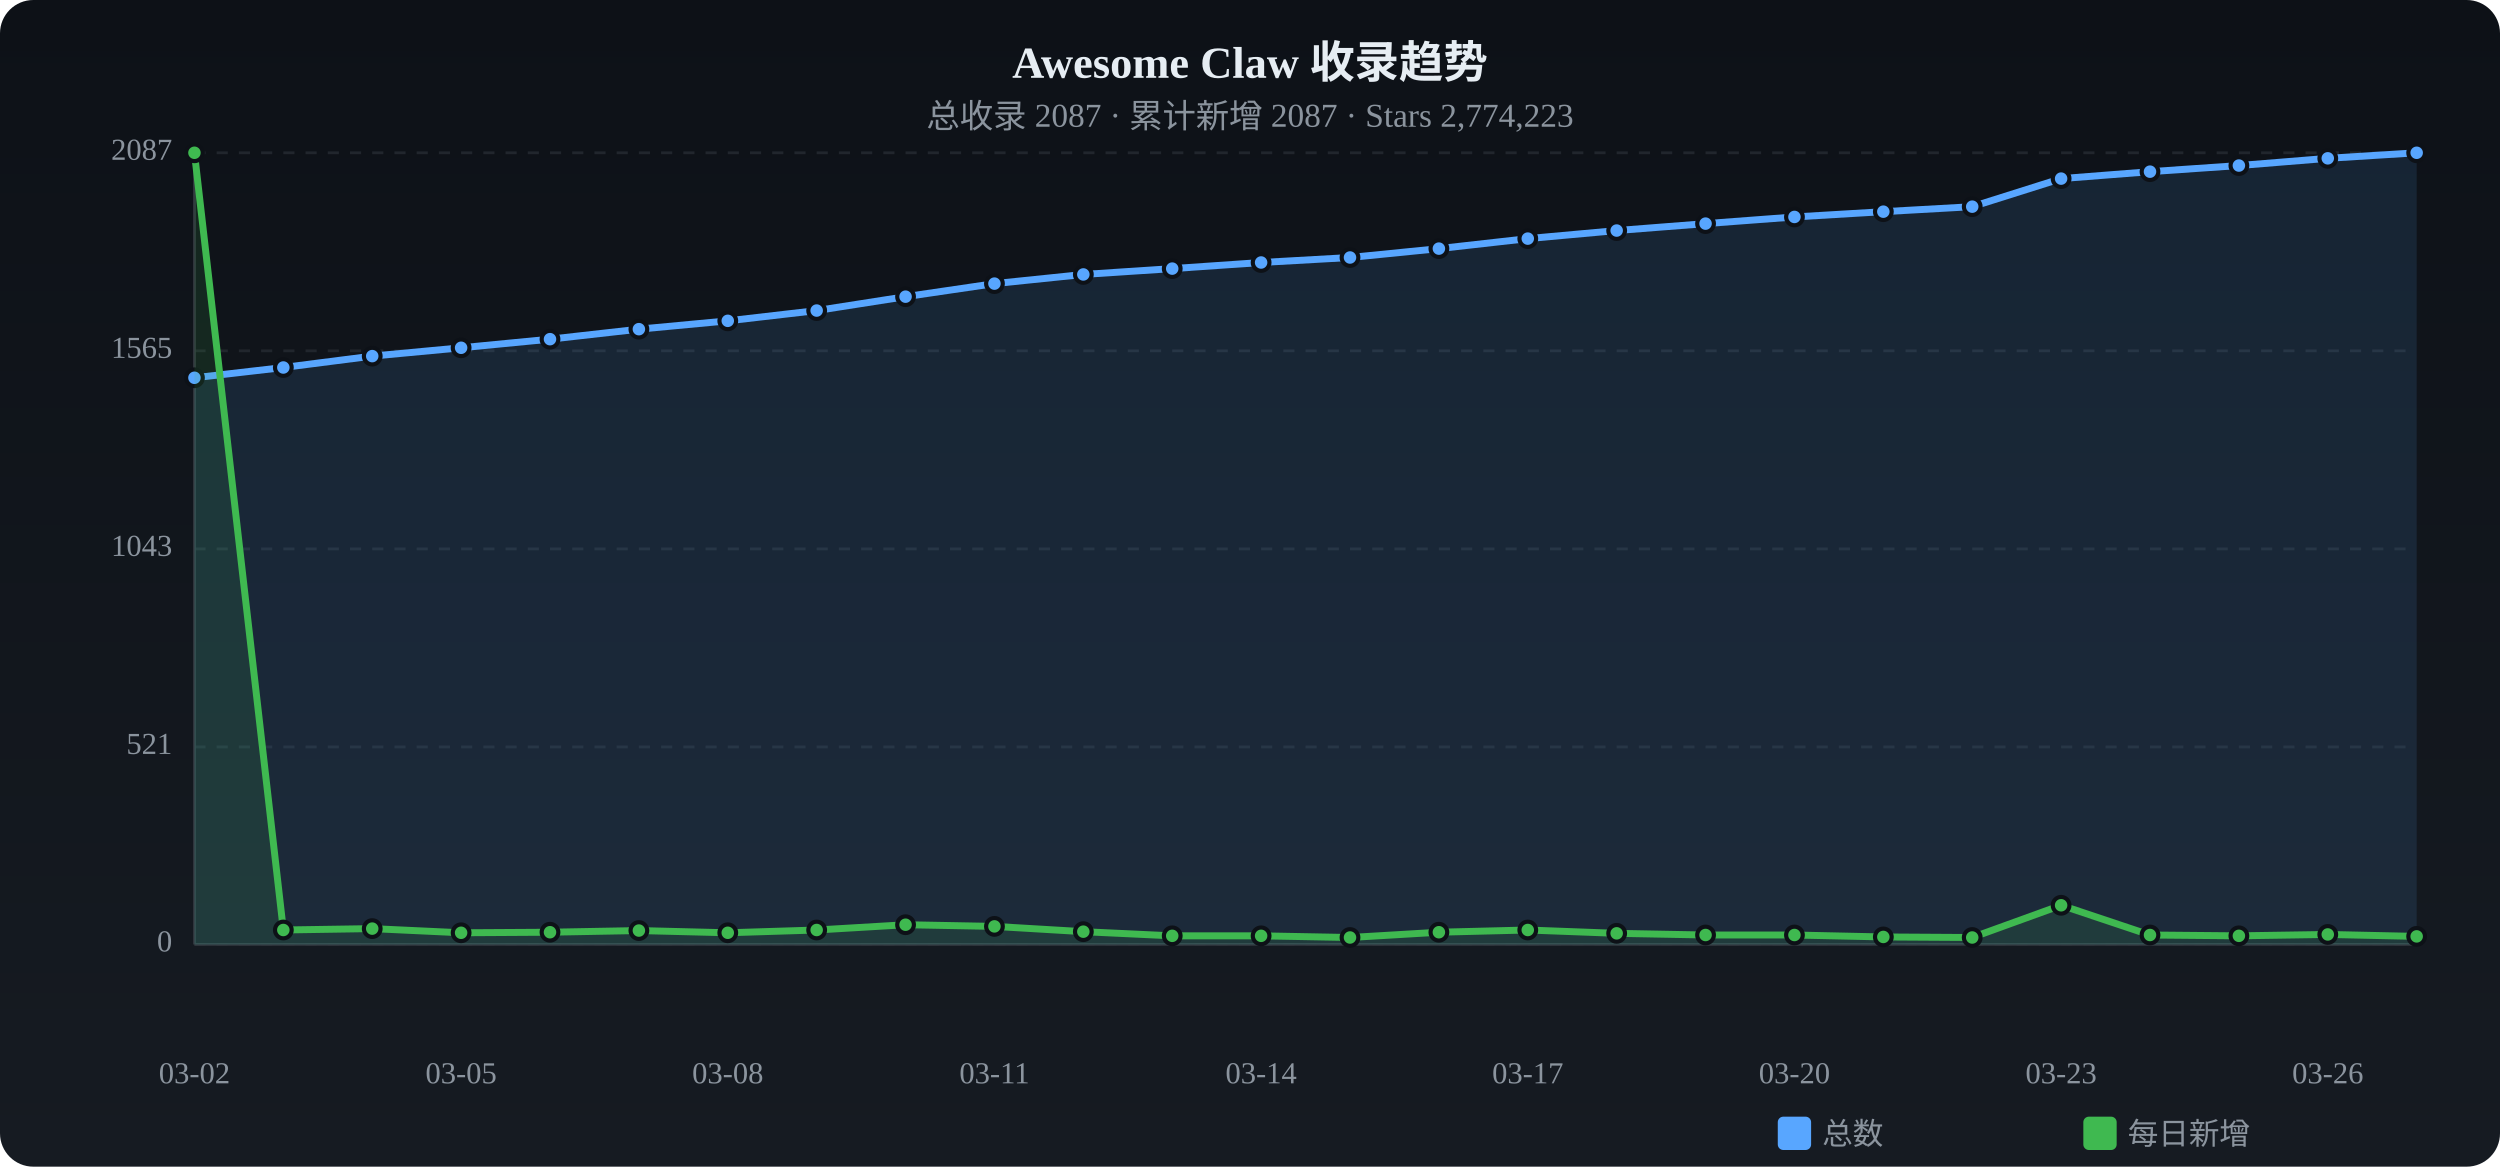
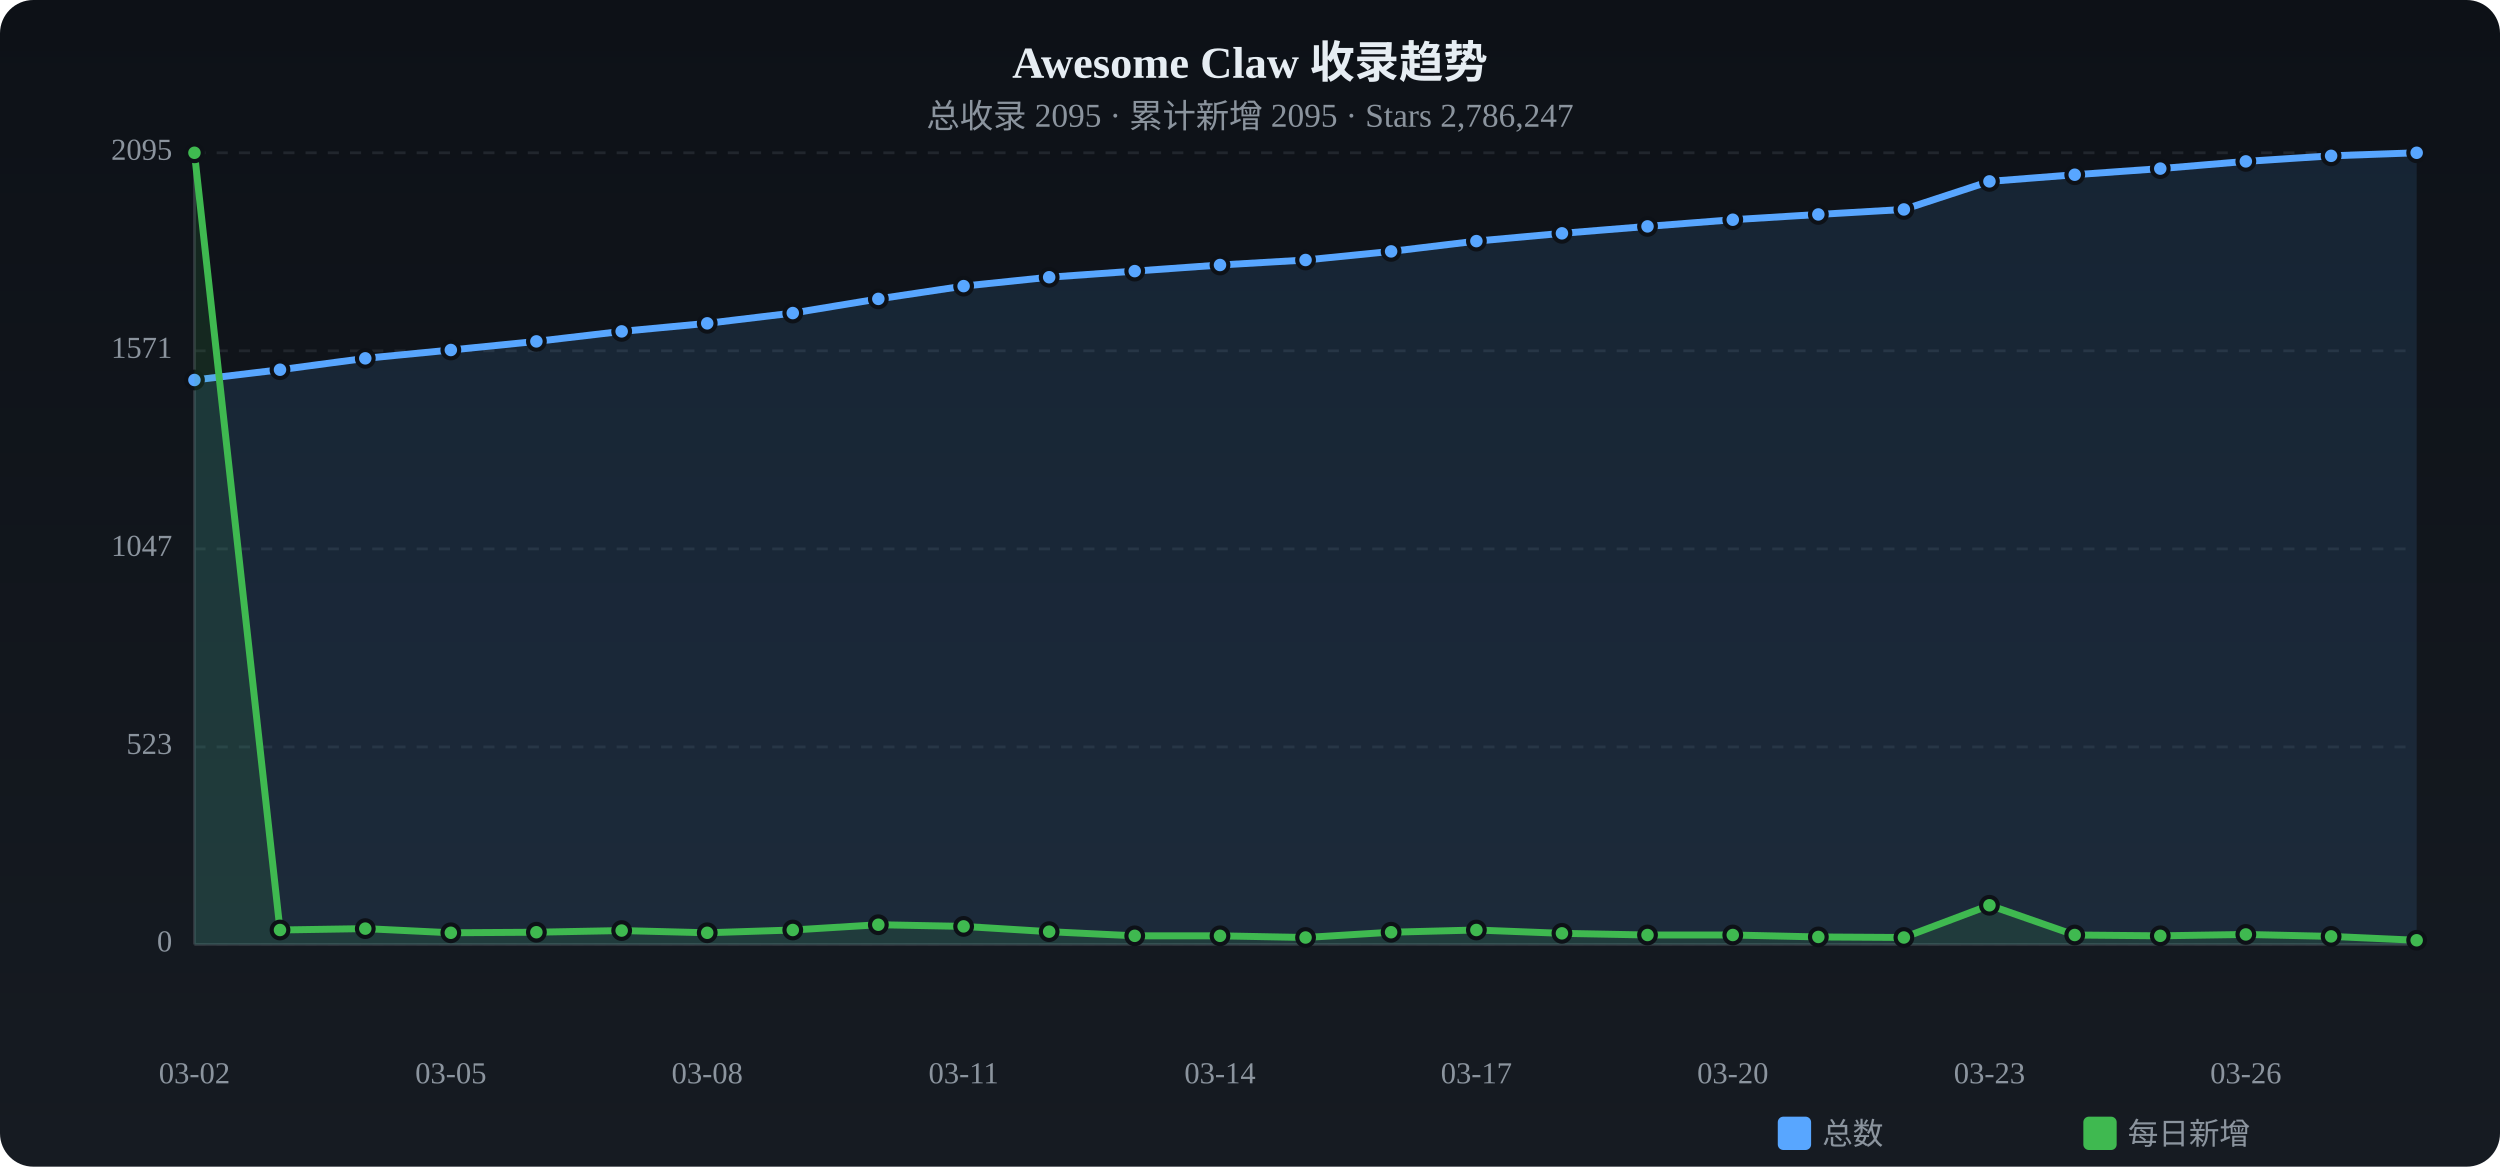
<svg xmlns="http://www.w3.org/2000/svg" viewBox="0 0 900 420" width="900" height="420">
  <defs>
    <linearGradient id="tbg" x1="0%" y1="0%" x2="0%" y2="100%">
      <stop offset="0%" stop-color="#0d1117" />
      <stop offset="100%" stop-color="#161b22" />
    </linearGradient>
  </defs>
  <rect width="900" height="420" rx="12" fill="url(#tbg)" />
  <text x="450.0" y="28" text-anchor="middle" fill="#e6edf3" font-size="16" font-weight="bold">Awesome Claw 收录趋势</text>
-   <text x="450.0" y="46" text-anchor="middle" fill="#8b949e" font-size="12">总收录 2087 · 累计新增 2087 · Stars 2,774,223</text>
+   <text x="450.0" y="46" text-anchor="middle" fill="#8b949e" font-size="12">总收录 2095 · 累计新增 2095 · Stars 2,786,247</text>
  <text x="62" y="340.0" text-anchor="end" fill="#8b949e" font-size="11" dominant-baseline="middle">0</text>
  <line x1="70" y1="340.0" x2="870" y2="340.0" stroke="#21262d" stroke-dasharray="4 4" />
-   <text x="62" y="268.9" text-anchor="end" fill="#8b949e" font-size="11" dominant-baseline="middle">521</text>
+   <text x="62" y="268.9" text-anchor="end" fill="#8b949e" font-size="11" dominant-baseline="middle">523</text>
  <line x1="70" y1="268.9" x2="870" y2="268.9" stroke="#21262d" stroke-dasharray="4 4" />
-   <text x="62" y="197.6" text-anchor="end" fill="#8b949e" font-size="11" dominant-baseline="middle">1043</text>
+   <text x="62" y="197.6" text-anchor="end" fill="#8b949e" font-size="11" dominant-baseline="middle">1047</text>
  <line x1="70" y1="197.6" x2="870" y2="197.6" stroke="#21262d" stroke-dasharray="4 4" />
-   <text x="62" y="126.3" text-anchor="end" fill="#8b949e" font-size="11" dominant-baseline="middle">1565</text>
+   <text x="62" y="126.3" text-anchor="end" fill="#8b949e" font-size="11" dominant-baseline="middle">1571</text>
  <line x1="70" y1="126.3" x2="870" y2="126.3" stroke="#21262d" stroke-dasharray="4 4" />
-   <text x="62" y="55.0" text-anchor="end" fill="#8b949e" font-size="11" dominant-baseline="middle">2087</text>
+   <text x="62" y="55.0" text-anchor="end" fill="#8b949e" font-size="11" dominant-baseline="middle">2095</text>
  <line x1="70" y1="55.0" x2="870" y2="55.0" stroke="#21262d" stroke-dasharray="4 4" />
  <line x1="70" y1="55" x2="70" y2="340" stroke="#30363d" />
  <line x1="70" y1="340" x2="870" y2="340" stroke="#30363d" />
-   <path d="M70.0,136.0 L102.0,132.3 L134.0,128.2 L166.0,125.2 L198.0,122.1 L230.0,118.5 L262.0,115.5 L294.0,111.8 L326.0,106.8 L358.0,102.1 L390.0,98.8 L422.0,96.7 L454.0,94.5 L486.0,92.7 L518.0,89.5 L550.0,85.9 L582.0,83.0 L614.0,80.5 L646.0,78.1 L678.0,76.2 L710.0,74.4 L742.0,64.3 L774.0,61.8 L806.0,59.6 L838.0,57.0 L870.0,55.0 L870.0,340 L70.0,340 Z" fill="#58a6ff" opacity="0.12" />
-   <polyline points="70.0,136.0 102.0,132.3 134.0,128.2 166.0,125.2 198.0,122.1 230.0,118.5 262.0,115.5 294.0,111.8 326.0,106.8 358.0,102.1 390.0,98.8 422.0,96.7 454.0,94.5 486.0,92.7 518.0,89.5 550.0,85.9 582.0,83.0 614.0,80.5 646.0,78.1 678.0,76.2 710.0,74.4 742.0,64.3 774.0,61.8 806.0,59.6 838.0,57.0 870.0,55.0" fill="none" stroke="#58a6ff" stroke-width="2.5" stroke-linecap="round" stroke-linejoin="round" />
-   <circle cx="70.0" cy="136.0" r="3" fill="#58a6ff" stroke="#0d1117" stroke-width="1.5" />
-   <circle cx="102.0" cy="132.3" r="3" fill="#58a6ff" stroke="#0d1117" stroke-width="1.5" />
-   <circle cx="134.0" cy="128.2" r="3" fill="#58a6ff" stroke="#0d1117" stroke-width="1.5" />
-   <circle cx="166.0" cy="125.2" r="3" fill="#58a6ff" stroke="#0d1117" stroke-width="1.5" />
-   <circle cx="198.0" cy="122.1" r="3" fill="#58a6ff" stroke="#0d1117" stroke-width="1.5" />
-   <circle cx="230.0" cy="118.5" r="3" fill="#58a6ff" stroke="#0d1117" stroke-width="1.5" />
-   <circle cx="262.0" cy="115.5" r="3" fill="#58a6ff" stroke="#0d1117" stroke-width="1.5" />
-   <circle cx="294.0" cy="111.8" r="3" fill="#58a6ff" stroke="#0d1117" stroke-width="1.5" />
-   <circle cx="326.0" cy="106.8" r="3" fill="#58a6ff" stroke="#0d1117" stroke-width="1.5" />
-   <circle cx="358.0" cy="102.1" r="3" fill="#58a6ff" stroke="#0d1117" stroke-width="1.5" />
-   <circle cx="390.0" cy="98.8" r="3" fill="#58a6ff" stroke="#0d1117" stroke-width="1.5" />
-   <circle cx="422.0" cy="96.7" r="3" fill="#58a6ff" stroke="#0d1117" stroke-width="1.5" />
-   <circle cx="454.0" cy="94.5" r="3" fill="#58a6ff" stroke="#0d1117" stroke-width="1.5" />
-   <circle cx="486.0" cy="92.7" r="3" fill="#58a6ff" stroke="#0d1117" stroke-width="1.5" />
-   <circle cx="518.0" cy="89.5" r="3" fill="#58a6ff" stroke="#0d1117" stroke-width="1.5" />
-   <circle cx="550.0" cy="85.9" r="3" fill="#58a6ff" stroke="#0d1117" stroke-width="1.5" />
-   <circle cx="582.0" cy="83.0" r="3" fill="#58a6ff" stroke="#0d1117" stroke-width="1.5" />
-   <circle cx="614.0" cy="80.5" r="3" fill="#58a6ff" stroke="#0d1117" stroke-width="1.5" />
-   <circle cx="646.0" cy="78.1" r="3" fill="#58a6ff" stroke="#0d1117" stroke-width="1.5" />
-   <circle cx="678.0" cy="76.2" r="3" fill="#58a6ff" stroke="#0d1117" stroke-width="1.5" />
-   <circle cx="710.0" cy="74.4" r="3" fill="#58a6ff" stroke="#0d1117" stroke-width="1.5" />
-   <circle cx="742.0" cy="64.3" r="3" fill="#58a6ff" stroke="#0d1117" stroke-width="1.5" />
-   <circle cx="774.0" cy="61.8" r="3" fill="#58a6ff" stroke="#0d1117" stroke-width="1.5" />
-   <circle cx="806.0" cy="59.6" r="3" fill="#58a6ff" stroke="#0d1117" stroke-width="1.5" />
-   <circle cx="838.0" cy="57.0" r="3" fill="#58a6ff" stroke="#0d1117" stroke-width="1.5" />
+   <path d="M70.0,136.8 L100.8,133.1 L131.5,129.0 L162.3,126.0 L193.1,122.9 L223.8,119.3 L254.6,116.4 L285.4,112.7 L316.2,107.6 L346.9,103.0 L377.7,99.8 L408.5,97.6 L439.2,95.4 L470.0,93.6 L500.8,90.5 L531.5,86.8 L562.3,84.0 L593.1,81.5 L623.8,79.1 L654.6,77.2 L685.4,75.4 L716.2,65.3 L746.9,62.9 L777.7,60.7 L808.5,58.1 L839.2,56.1 L870.0,55.0 L870.0,340 L70.0,340 Z" fill="#58a6ff" opacity="0.12" />
+   <polyline points="70.0,136.8 100.8,133.1 131.5,129.0 162.3,126.0 193.1,122.9 223.8,119.3 254.6,116.4 285.4,112.7 316.2,107.6 346.9,103.0 377.7,99.8 408.5,97.6 439.2,95.4 470.0,93.6 500.8,90.5 531.5,86.8 562.3,84.0 593.1,81.5 623.8,79.1 654.6,77.2 685.4,75.4 716.2,65.3 746.9,62.9 777.7,60.7 808.5,58.1 839.2,56.1 870.0,55.0" fill="none" stroke="#58a6ff" stroke-width="2.5" stroke-linecap="round" stroke-linejoin="round" />
+   <circle cx="70.0" cy="136.8" r="3" fill="#58a6ff" stroke="#0d1117" stroke-width="1.5" />
+   <circle cx="100.8" cy="133.1" r="3" fill="#58a6ff" stroke="#0d1117" stroke-width="1.5" />
+   <circle cx="131.5" cy="129.0" r="3" fill="#58a6ff" stroke="#0d1117" stroke-width="1.5" />
+   <circle cx="162.3" cy="126.0" r="3" fill="#58a6ff" stroke="#0d1117" stroke-width="1.5" />
+   <circle cx="193.1" cy="122.9" r="3" fill="#58a6ff" stroke="#0d1117" stroke-width="1.5" />
+   <circle cx="223.8" cy="119.3" r="3" fill="#58a6ff" stroke="#0d1117" stroke-width="1.5" />
+   <circle cx="254.6" cy="116.4" r="3" fill="#58a6ff" stroke="#0d1117" stroke-width="1.5" />
+   <circle cx="285.4" cy="112.7" r="3" fill="#58a6ff" stroke="#0d1117" stroke-width="1.5" />
+   <circle cx="316.2" cy="107.6" r="3" fill="#58a6ff" stroke="#0d1117" stroke-width="1.5" />
+   <circle cx="346.9" cy="103.0" r="3" fill="#58a6ff" stroke="#0d1117" stroke-width="1.5" />
+   <circle cx="377.7" cy="99.8" r="3" fill="#58a6ff" stroke="#0d1117" stroke-width="1.5" />
+   <circle cx="408.5" cy="97.6" r="3" fill="#58a6ff" stroke="#0d1117" stroke-width="1.5" />
+   <circle cx="439.2" cy="95.4" r="3" fill="#58a6ff" stroke="#0d1117" stroke-width="1.5" />
+   <circle cx="470.0" cy="93.6" r="3" fill="#58a6ff" stroke="#0d1117" stroke-width="1.5" />
+   <circle cx="500.8" cy="90.5" r="3" fill="#58a6ff" stroke="#0d1117" stroke-width="1.5" />
+   <circle cx="531.5" cy="86.8" r="3" fill="#58a6ff" stroke="#0d1117" stroke-width="1.5" />
+   <circle cx="562.3" cy="84.0" r="3" fill="#58a6ff" stroke="#0d1117" stroke-width="1.5" />
+   <circle cx="593.1" cy="81.5" r="3" fill="#58a6ff" stroke="#0d1117" stroke-width="1.5" />
+   <circle cx="623.8" cy="79.1" r="3" fill="#58a6ff" stroke="#0d1117" stroke-width="1.5" />
+   <circle cx="654.6" cy="77.2" r="3" fill="#58a6ff" stroke="#0d1117" stroke-width="1.5" />
+   <circle cx="685.4" cy="75.4" r="3" fill="#58a6ff" stroke="#0d1117" stroke-width="1.5" />
+   <circle cx="716.2" cy="65.3" r="3" fill="#58a6ff" stroke="#0d1117" stroke-width="1.5" />
+   <circle cx="746.9" cy="62.9" r="3" fill="#58a6ff" stroke="#0d1117" stroke-width="1.5" />
+   <circle cx="777.7" cy="60.7" r="3" fill="#58a6ff" stroke="#0d1117" stroke-width="1.5" />
+   <circle cx="808.5" cy="58.1" r="3" fill="#58a6ff" stroke="#0d1117" stroke-width="1.5" />
+   <circle cx="839.2" cy="56.1" r="3" fill="#58a6ff" stroke="#0d1117" stroke-width="1.5" />
  <circle cx="870.0" cy="55.0" r="3" fill="#58a6ff" stroke="#0d1117" stroke-width="1.5" />
-   <path d="M70.0,55.0 L102.0,334.8 L134.0,334.3 L166.0,335.8 L198.0,335.6 L230.0,335.0 L262.0,335.8 L294.0,334.8 L326.0,332.9 L358.0,333.5 L390.0,335.4 L422.0,336.9 L454.0,336.9 L486.0,337.5 L518.0,335.6 L550.0,334.8 L582.0,336.0 L614.0,336.6 L646.0,336.6 L678.0,337.3 L710.0,337.5 L742.0,325.9 L774.0,336.6 L806.0,336.9 L838.0,336.4 L870.0,337.1 L870.0,340 L70.0,340 Z" fill="#3fb950" opacity="0.12" />
-   <polyline points="70.0,55.0 102.0,334.8 134.0,334.3 166.0,335.8 198.0,335.6 230.0,335.0 262.0,335.8 294.0,334.8 326.0,332.9 358.0,333.5 390.0,335.4 422.0,336.9 454.0,336.9 486.0,337.5 518.0,335.6 550.0,334.8 582.0,336.0 614.0,336.6 646.0,336.6 678.0,337.3 710.0,337.5 742.0,325.9 774.0,336.6 806.0,336.9 838.0,336.4 870.0,337.1" fill="none" stroke="#3fb950" stroke-width="2.5" stroke-linecap="round" stroke-linejoin="round" />
+   <path d="M70.0,55.0 L100.8,334.8 L131.5,334.3 L162.3,335.8 L193.1,335.6 L223.8,335.0 L254.6,335.8 L285.4,334.8 L316.2,332.9 L346.9,333.5 L377.7,335.4 L408.5,336.9 L439.2,336.9 L470.0,337.5 L500.8,335.6 L531.5,334.8 L562.3,336.0 L593.1,336.6 L623.8,336.6 L654.6,337.3 L685.4,337.5 L716.2,325.9 L746.9,336.6 L777.7,336.9 L808.5,336.4 L839.2,337.1 L870.0,338.5 L870.0,340 L70.0,340 Z" fill="#3fb950" opacity="0.12" />
+   <polyline points="70.0,55.0 100.8,334.8 131.5,334.3 162.3,335.8 193.1,335.6 223.8,335.0 254.6,335.8 285.4,334.8 316.2,332.9 346.9,333.5 377.7,335.4 408.5,336.9 439.2,336.9 470.0,337.5 500.8,335.6 531.5,334.8 562.3,336.0 593.1,336.6 623.8,336.6 654.6,337.3 685.4,337.5 716.2,325.9 746.9,336.6 777.7,336.9 808.5,336.4 839.2,337.1 870.0,338.5" fill="none" stroke="#3fb950" stroke-width="2.5" stroke-linecap="round" stroke-linejoin="round" />
  <circle cx="70.0" cy="55.0" r="3" fill="#3fb950" stroke="#0d1117" stroke-width="1.5" />
-   <circle cx="102.0" cy="334.8" r="3" fill="#3fb950" stroke="#0d1117" stroke-width="1.5" />
-   <circle cx="134.0" cy="334.3" r="3" fill="#3fb950" stroke="#0d1117" stroke-width="1.5" />
-   <circle cx="166.0" cy="335.8" r="3" fill="#3fb950" stroke="#0d1117" stroke-width="1.5" />
-   <circle cx="198.0" cy="335.6" r="3" fill="#3fb950" stroke="#0d1117" stroke-width="1.5" />
-   <circle cx="230.0" cy="335.0" r="3" fill="#3fb950" stroke="#0d1117" stroke-width="1.5" />
-   <circle cx="262.0" cy="335.8" r="3" fill="#3fb950" stroke="#0d1117" stroke-width="1.5" />
-   <circle cx="294.0" cy="334.8" r="3" fill="#3fb950" stroke="#0d1117" stroke-width="1.5" />
-   <circle cx="326.0" cy="332.9" r="3" fill="#3fb950" stroke="#0d1117" stroke-width="1.5" />
-   <circle cx="358.0" cy="333.5" r="3" fill="#3fb950" stroke="#0d1117" stroke-width="1.5" />
-   <circle cx="390.0" cy="335.4" r="3" fill="#3fb950" stroke="#0d1117" stroke-width="1.5" />
-   <circle cx="422.0" cy="336.9" r="3" fill="#3fb950" stroke="#0d1117" stroke-width="1.5" />
-   <circle cx="454.0" cy="336.9" r="3" fill="#3fb950" stroke="#0d1117" stroke-width="1.5" />
-   <circle cx="486.0" cy="337.5" r="3" fill="#3fb950" stroke="#0d1117" stroke-width="1.5" />
-   <circle cx="518.0" cy="335.6" r="3" fill="#3fb950" stroke="#0d1117" stroke-width="1.5" />
-   <circle cx="550.0" cy="334.8" r="3" fill="#3fb950" stroke="#0d1117" stroke-width="1.5" />
-   <circle cx="582.0" cy="336.0" r="3" fill="#3fb950" stroke="#0d1117" stroke-width="1.5" />
-   <circle cx="614.0" cy="336.6" r="3" fill="#3fb950" stroke="#0d1117" stroke-width="1.5" />
-   <circle cx="646.0" cy="336.6" r="3" fill="#3fb950" stroke="#0d1117" stroke-width="1.5" />
-   <circle cx="678.0" cy="337.3" r="3" fill="#3fb950" stroke="#0d1117" stroke-width="1.5" />
-   <circle cx="710.0" cy="337.5" r="3" fill="#3fb950" stroke="#0d1117" stroke-width="1.5" />
-   <circle cx="742.0" cy="325.9" r="3" fill="#3fb950" stroke="#0d1117" stroke-width="1.5" />
-   <circle cx="774.0" cy="336.6" r="3" fill="#3fb950" stroke="#0d1117" stroke-width="1.5" />
-   <circle cx="806.0" cy="336.9" r="3" fill="#3fb950" stroke="#0d1117" stroke-width="1.5" />
-   <circle cx="838.0" cy="336.4" r="3" fill="#3fb950" stroke="#0d1117" stroke-width="1.5" />
-   <circle cx="870.0" cy="337.1" r="3" fill="#3fb950" stroke="#0d1117" stroke-width="1.5" />
+   <circle cx="100.8" cy="334.8" r="3" fill="#3fb950" stroke="#0d1117" stroke-width="1.5" />
+   <circle cx="131.5" cy="334.3" r="3" fill="#3fb950" stroke="#0d1117" stroke-width="1.5" />
+   <circle cx="162.3" cy="335.8" r="3" fill="#3fb950" stroke="#0d1117" stroke-width="1.5" />
+   <circle cx="193.1" cy="335.6" r="3" fill="#3fb950" stroke="#0d1117" stroke-width="1.5" />
+   <circle cx="223.8" cy="335.0" r="3" fill="#3fb950" stroke="#0d1117" stroke-width="1.5" />
+   <circle cx="254.6" cy="335.8" r="3" fill="#3fb950" stroke="#0d1117" stroke-width="1.5" />
+   <circle cx="285.4" cy="334.8" r="3" fill="#3fb950" stroke="#0d1117" stroke-width="1.5" />
+   <circle cx="316.2" cy="332.9" r="3" fill="#3fb950" stroke="#0d1117" stroke-width="1.5" />
+   <circle cx="346.9" cy="333.5" r="3" fill="#3fb950" stroke="#0d1117" stroke-width="1.5" />
+   <circle cx="377.7" cy="335.4" r="3" fill="#3fb950" stroke="#0d1117" stroke-width="1.5" />
+   <circle cx="408.5" cy="336.9" r="3" fill="#3fb950" stroke="#0d1117" stroke-width="1.5" />
+   <circle cx="439.2" cy="336.9" r="3" fill="#3fb950" stroke="#0d1117" stroke-width="1.5" />
+   <circle cx="470.0" cy="337.5" r="3" fill="#3fb950" stroke="#0d1117" stroke-width="1.5" />
+   <circle cx="500.8" cy="335.6" r="3" fill="#3fb950" stroke="#0d1117" stroke-width="1.5" />
+   <circle cx="531.5" cy="334.8" r="3" fill="#3fb950" stroke="#0d1117" stroke-width="1.5" />
+   <circle cx="562.3" cy="336.0" r="3" fill="#3fb950" stroke="#0d1117" stroke-width="1.5" />
+   <circle cx="593.1" cy="336.6" r="3" fill="#3fb950" stroke="#0d1117" stroke-width="1.5" />
+   <circle cx="623.8" cy="336.6" r="3" fill="#3fb950" stroke="#0d1117" stroke-width="1.5" />
+   <circle cx="654.6" cy="337.3" r="3" fill="#3fb950" stroke="#0d1117" stroke-width="1.5" />
+   <circle cx="685.4" cy="337.5" r="3" fill="#3fb950" stroke="#0d1117" stroke-width="1.5" />
+   <circle cx="716.2" cy="325.9" r="3" fill="#3fb950" stroke="#0d1117" stroke-width="1.5" />
+   <circle cx="746.9" cy="336.6" r="3" fill="#3fb950" stroke="#0d1117" stroke-width="1.5" />
+   <circle cx="777.7" cy="336.9" r="3" fill="#3fb950" stroke="#0d1117" stroke-width="1.5" />
+   <circle cx="808.5" cy="336.4" r="3" fill="#3fb950" stroke="#0d1117" stroke-width="1.5" />
+   <circle cx="839.2" cy="337.1" r="3" fill="#3fb950" stroke="#0d1117" stroke-width="1.5" />
+   <circle cx="870.0" cy="338.5" r="3" fill="#3fb950" stroke="#0d1117" stroke-width="1.5" />
  <text x="70.0" y="390" text-anchor="middle" fill="#8b949e" font-size="11">03-02</text>
-   <text x="166.0" y="390" text-anchor="middle" fill="#8b949e" font-size="11">03-05</text>
-   <text x="262.0" y="390" text-anchor="middle" fill="#8b949e" font-size="11">03-08</text>
-   <text x="358.0" y="390" text-anchor="middle" fill="#8b949e" font-size="11">03-11</text>
-   <text x="454.0" y="390" text-anchor="middle" fill="#8b949e" font-size="11">03-14</text>
-   <text x="550.0" y="390" text-anchor="middle" fill="#8b949e" font-size="11">03-17</text>
-   <text x="646.0" y="390" text-anchor="middle" fill="#8b949e" font-size="11">03-20</text>
-   <text x="742.0" y="390" text-anchor="middle" fill="#8b949e" font-size="11">03-23</text>
-   <text x="838.0" y="390" text-anchor="middle" fill="#8b949e" font-size="11">03-26</text>
+   <text x="162.3" y="390" text-anchor="middle" fill="#8b949e" font-size="11">03-05</text>
+   <text x="254.6" y="390" text-anchor="middle" fill="#8b949e" font-size="11">03-08</text>
+   <text x="346.9" y="390" text-anchor="middle" fill="#8b949e" font-size="11">03-11</text>
+   <text x="439.2" y="390" text-anchor="middle" fill="#8b949e" font-size="11">03-14</text>
+   <text x="531.5" y="390" text-anchor="middle" fill="#8b949e" font-size="11">03-17</text>
+   <text x="623.8" y="390" text-anchor="middle" fill="#8b949e" font-size="11">03-20</text>
+   <text x="716.2" y="390" text-anchor="middle" fill="#8b949e" font-size="11">03-23</text>
+   <text x="808.5" y="390" text-anchor="middle" fill="#8b949e" font-size="11">03-26</text>
  <rect x="640" y="402" width="12" height="12" rx="2" fill="#58a6ff" />
  <text x="656" y="412" fill="#8b949e" font-size="11">总数</text>
  <rect x="750" y="402" width="12" height="12" rx="2" fill="#3fb950" />
  <text x="766" y="412" fill="#8b949e" font-size="11">每日新增</text>
</svg>
